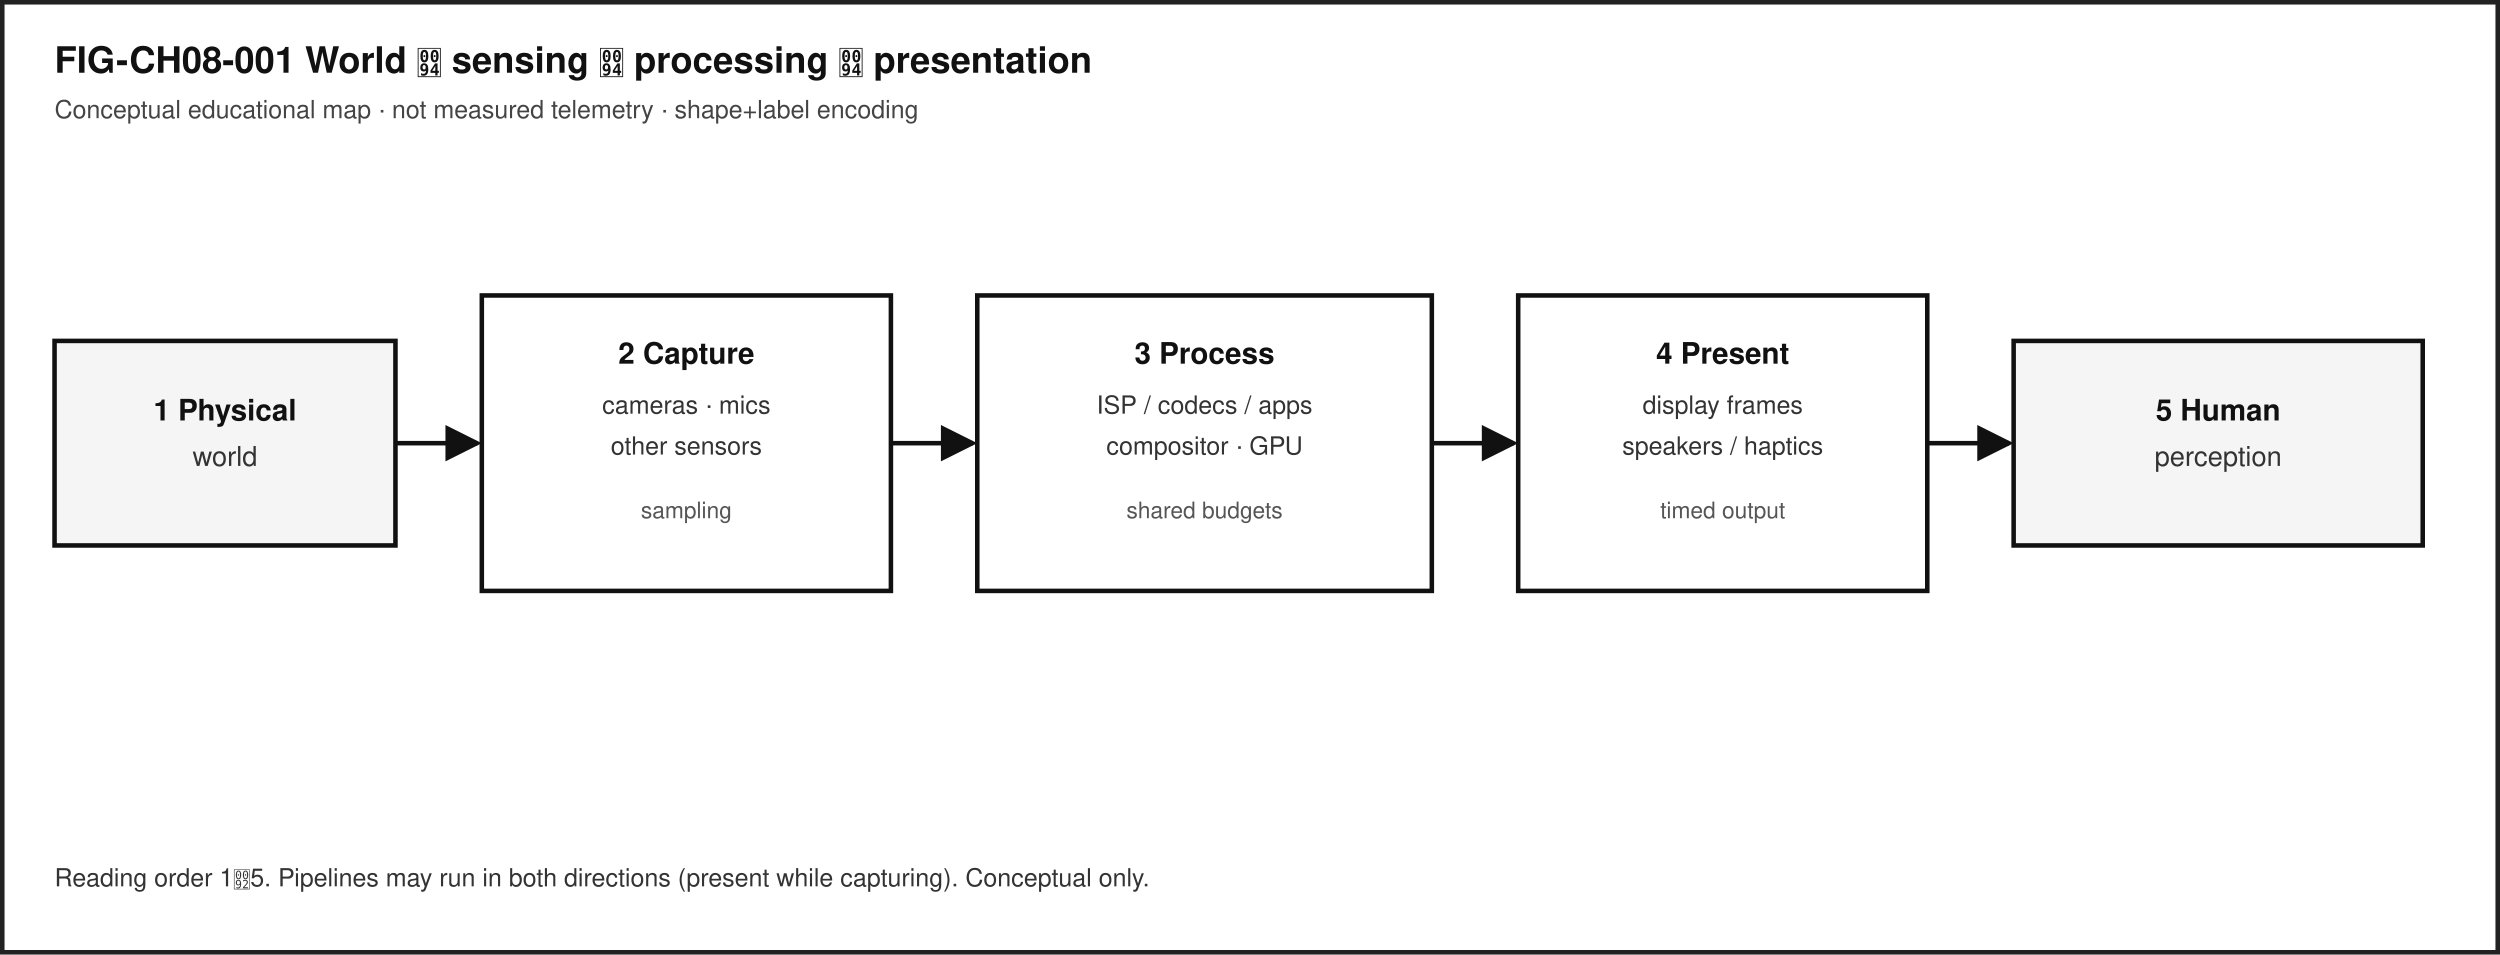
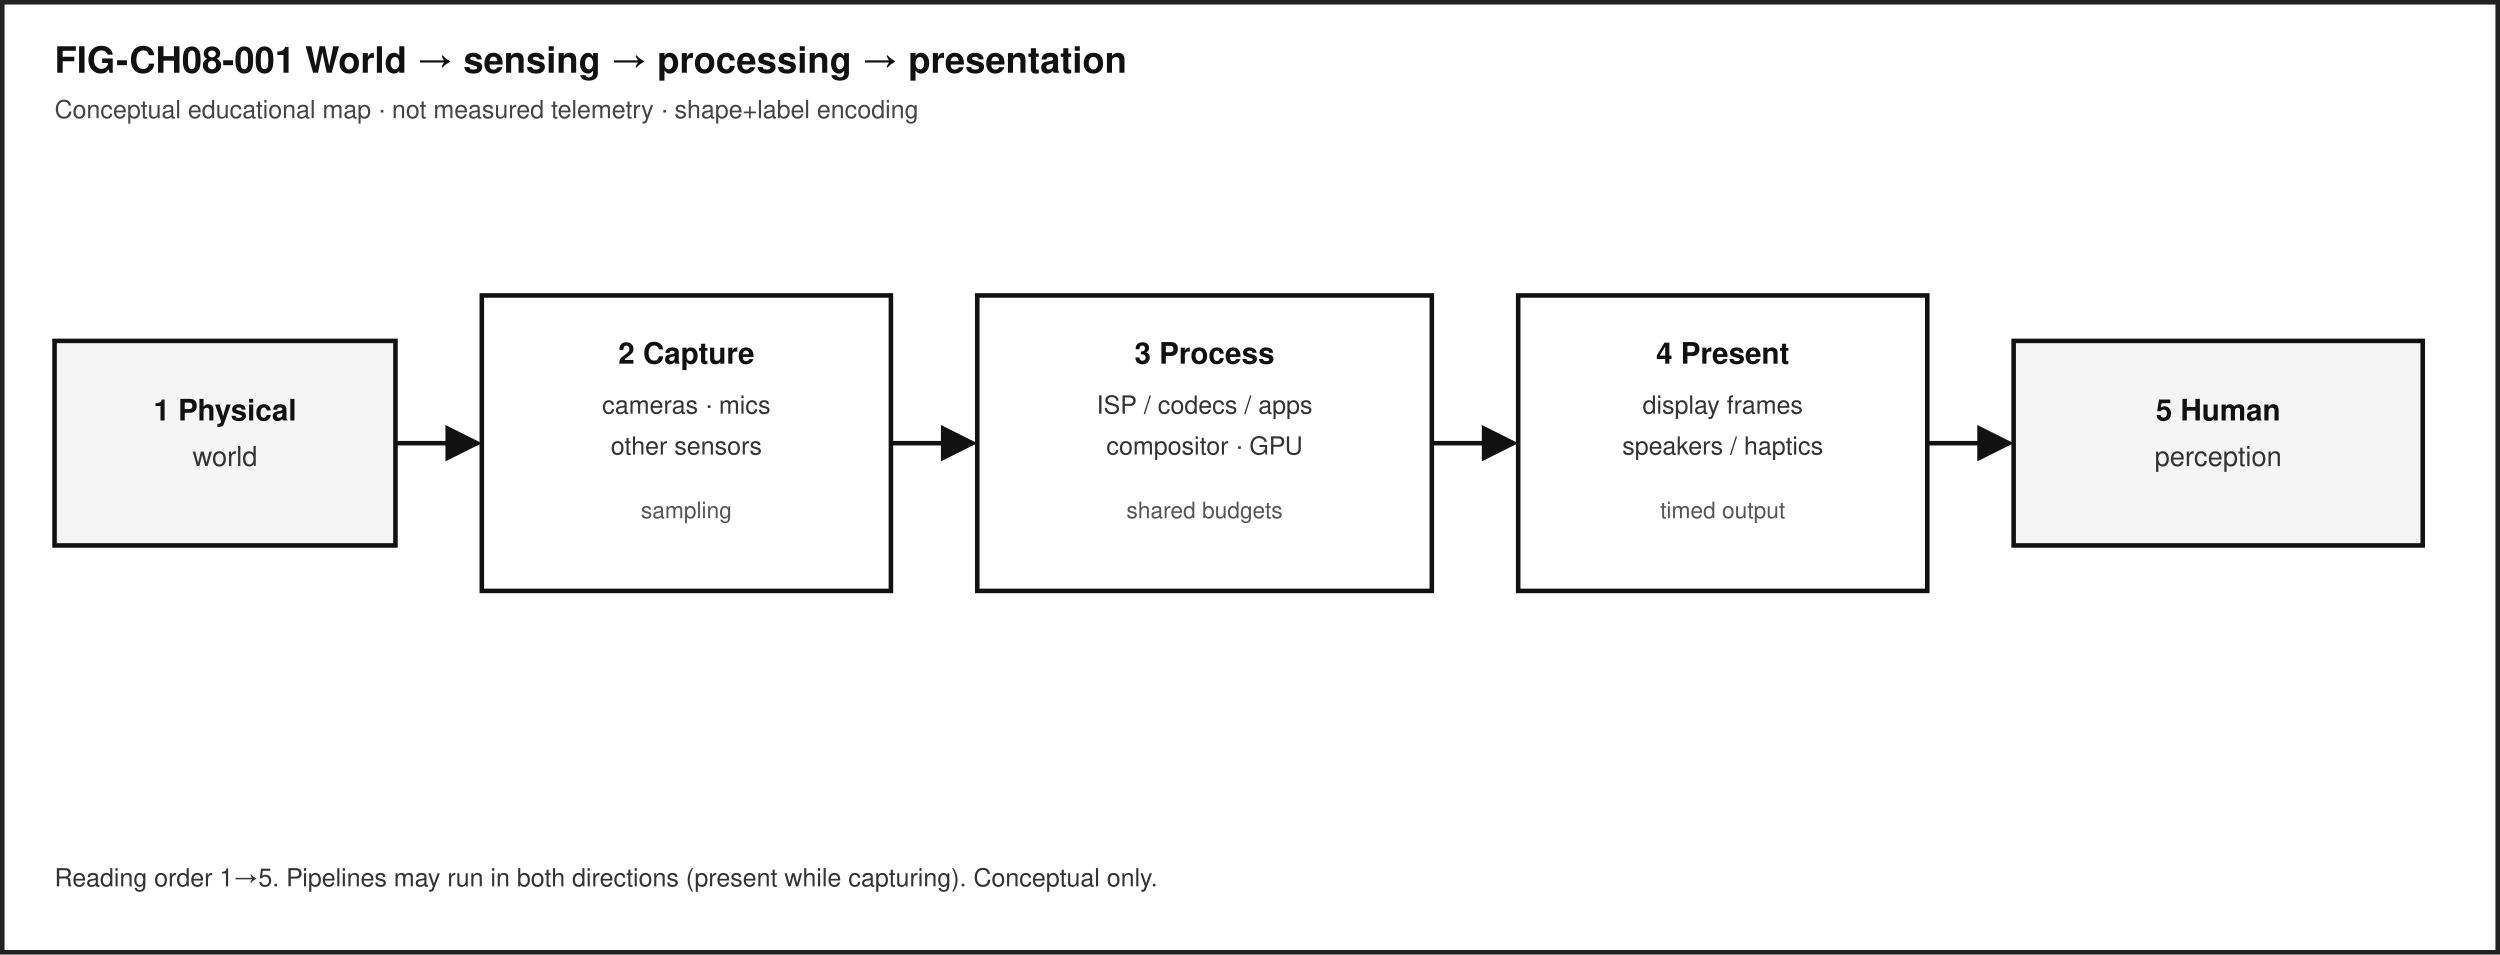
<svg xmlns="http://www.w3.org/2000/svg" width="1100" height="420" viewBox="0 0 1100 420" role="img" aria-labelledby="title desc" data-figure-id="FIG-CH08-001" data-truth-classification="conceptual">
  <rect width="1100" height="420" fill="#ffffff" />
  <rect x="1" y="1" width="1098" height="418" fill="none" stroke="#222222" stroke-width="2" />
-   <text x="24" y="32" font-family="Helvetica,Arial,sans-serif" font-size="16" font-weight="bold" fill="#111111">FIG-CH08-001  World  sensing  processing  presentation</text>
+   <text x="24" y="32" font-family="Helvetica,Arial,sans-serif" font-size="16" font-weight="bold" fill="#111111">FIG-CH08-001  World → sensing → processing → presentation</text>
  <text x="24" y="52" font-family="Helvetica,Arial,sans-serif" font-size="11" fill="#444444">Conceptual educational map · not measured telemetry · shape+label encoding</text>
  <defs>
    <marker id="a1" markerWidth="8" markerHeight="8" refX="7" refY="4" orient="auto">
      <path d="M0,0 L8,4 L0,8 Z" fill="#111111" />
    </marker>
  </defs>
  <rect x="24" y="150" width="150" height="90" fill="#f5f5f5" stroke="#111111" stroke-width="2" />
  <text x="99" y="185" text-anchor="middle" font-family="Helvetica,Arial,sans-serif" font-size="13" font-weight="bold" fill="#111111">1 Physical</text>
  <text x="99" y="205" text-anchor="middle" font-family="Helvetica,Arial,sans-serif" font-size="12" fill="#333333">world</text>
  <line x1="174" y1="195" x2="210" y2="195" stroke="#111111" stroke-width="2" marker-end="url(#a1)" />
  <rect x="212" y="130" width="180" height="130" fill="#ffffff" stroke="#111111" stroke-width="2" />
  <text x="302" y="160" text-anchor="middle" font-family="Helvetica,Arial,sans-serif" font-size="13" font-weight="bold" fill="#111111">2 Capture</text>
  <text x="302" y="182" text-anchor="middle" font-family="Helvetica,Arial,sans-serif" font-size="11" fill="#333333">cameras · mics</text>
  <text x="302" y="200" text-anchor="middle" font-family="Helvetica,Arial,sans-serif" font-size="11" fill="#333333">other sensors</text>
  <text x="302" y="228" text-anchor="middle" font-family="Helvetica,Arial,sans-serif" font-size="10" fill="#555555">sampling</text>
  <line x1="392" y1="195" x2="428" y2="195" stroke="#111111" stroke-width="2" marker-end="url(#a1)" />
  <rect x="430" y="130" width="200" height="130" fill="#ffffff" stroke="#111111" stroke-width="2" />
  <text x="530" y="160" text-anchor="middle" font-family="Helvetica,Arial,sans-serif" font-size="13" font-weight="bold" fill="#111111">3 Process</text>
  <text x="530" y="182" text-anchor="middle" font-family="Helvetica,Arial,sans-serif" font-size="11" fill="#333333">ISP / codecs / apps</text>
  <text x="530" y="200" text-anchor="middle" font-family="Helvetica,Arial,sans-serif" font-size="11" fill="#333333">compositor · GPU</text>
  <text x="530" y="228" text-anchor="middle" font-family="Helvetica,Arial,sans-serif" font-size="10" fill="#555555">shared budgets</text>
  <line x1="630" y1="195" x2="666" y2="195" stroke="#111111" stroke-width="2" marker-end="url(#a1)" />
  <rect x="668" y="130" width="180" height="130" fill="#ffffff" stroke="#111111" stroke-width="2" />
  <text x="758" y="160" text-anchor="middle" font-family="Helvetica,Arial,sans-serif" font-size="13" font-weight="bold" fill="#111111">4 Present</text>
  <text x="758" y="182" text-anchor="middle" font-family="Helvetica,Arial,sans-serif" font-size="11" fill="#333333">display frames</text>
  <text x="758" y="200" text-anchor="middle" font-family="Helvetica,Arial,sans-serif" font-size="11" fill="#333333">speakers / haptics</text>
  <text x="758" y="228" text-anchor="middle" font-family="Helvetica,Arial,sans-serif" font-size="10" fill="#555555">timed output</text>
  <line x1="848" y1="195" x2="884" y2="195" stroke="#111111" stroke-width="2" marker-end="url(#a1)" />
  <rect x="886" y="150" width="180" height="90" fill="#f5f5f5" stroke="#111111" stroke-width="2" />
  <text x="976" y="185" text-anchor="middle" font-family="Helvetica,Arial,sans-serif" font-size="13" font-weight="bold" fill="#111111">5 Human</text>
  <text x="976" y="205" text-anchor="middle" font-family="Helvetica,Arial,sans-serif" font-size="12" fill="#333333">perception</text>
-   <text x="24" y="390" font-family="Helvetica,Arial,sans-serif" font-size="11" fill="#333333">Reading order 15. Pipelines may run in both directions (present while capturing). Conceptual only.</text>
+   <text x="24" y="390" font-family="Helvetica,Arial,sans-serif" font-size="11" fill="#333333">Reading order 1→5. Pipelines may run in both directions (present while capturing). Conceptual only.</text>
</svg>
